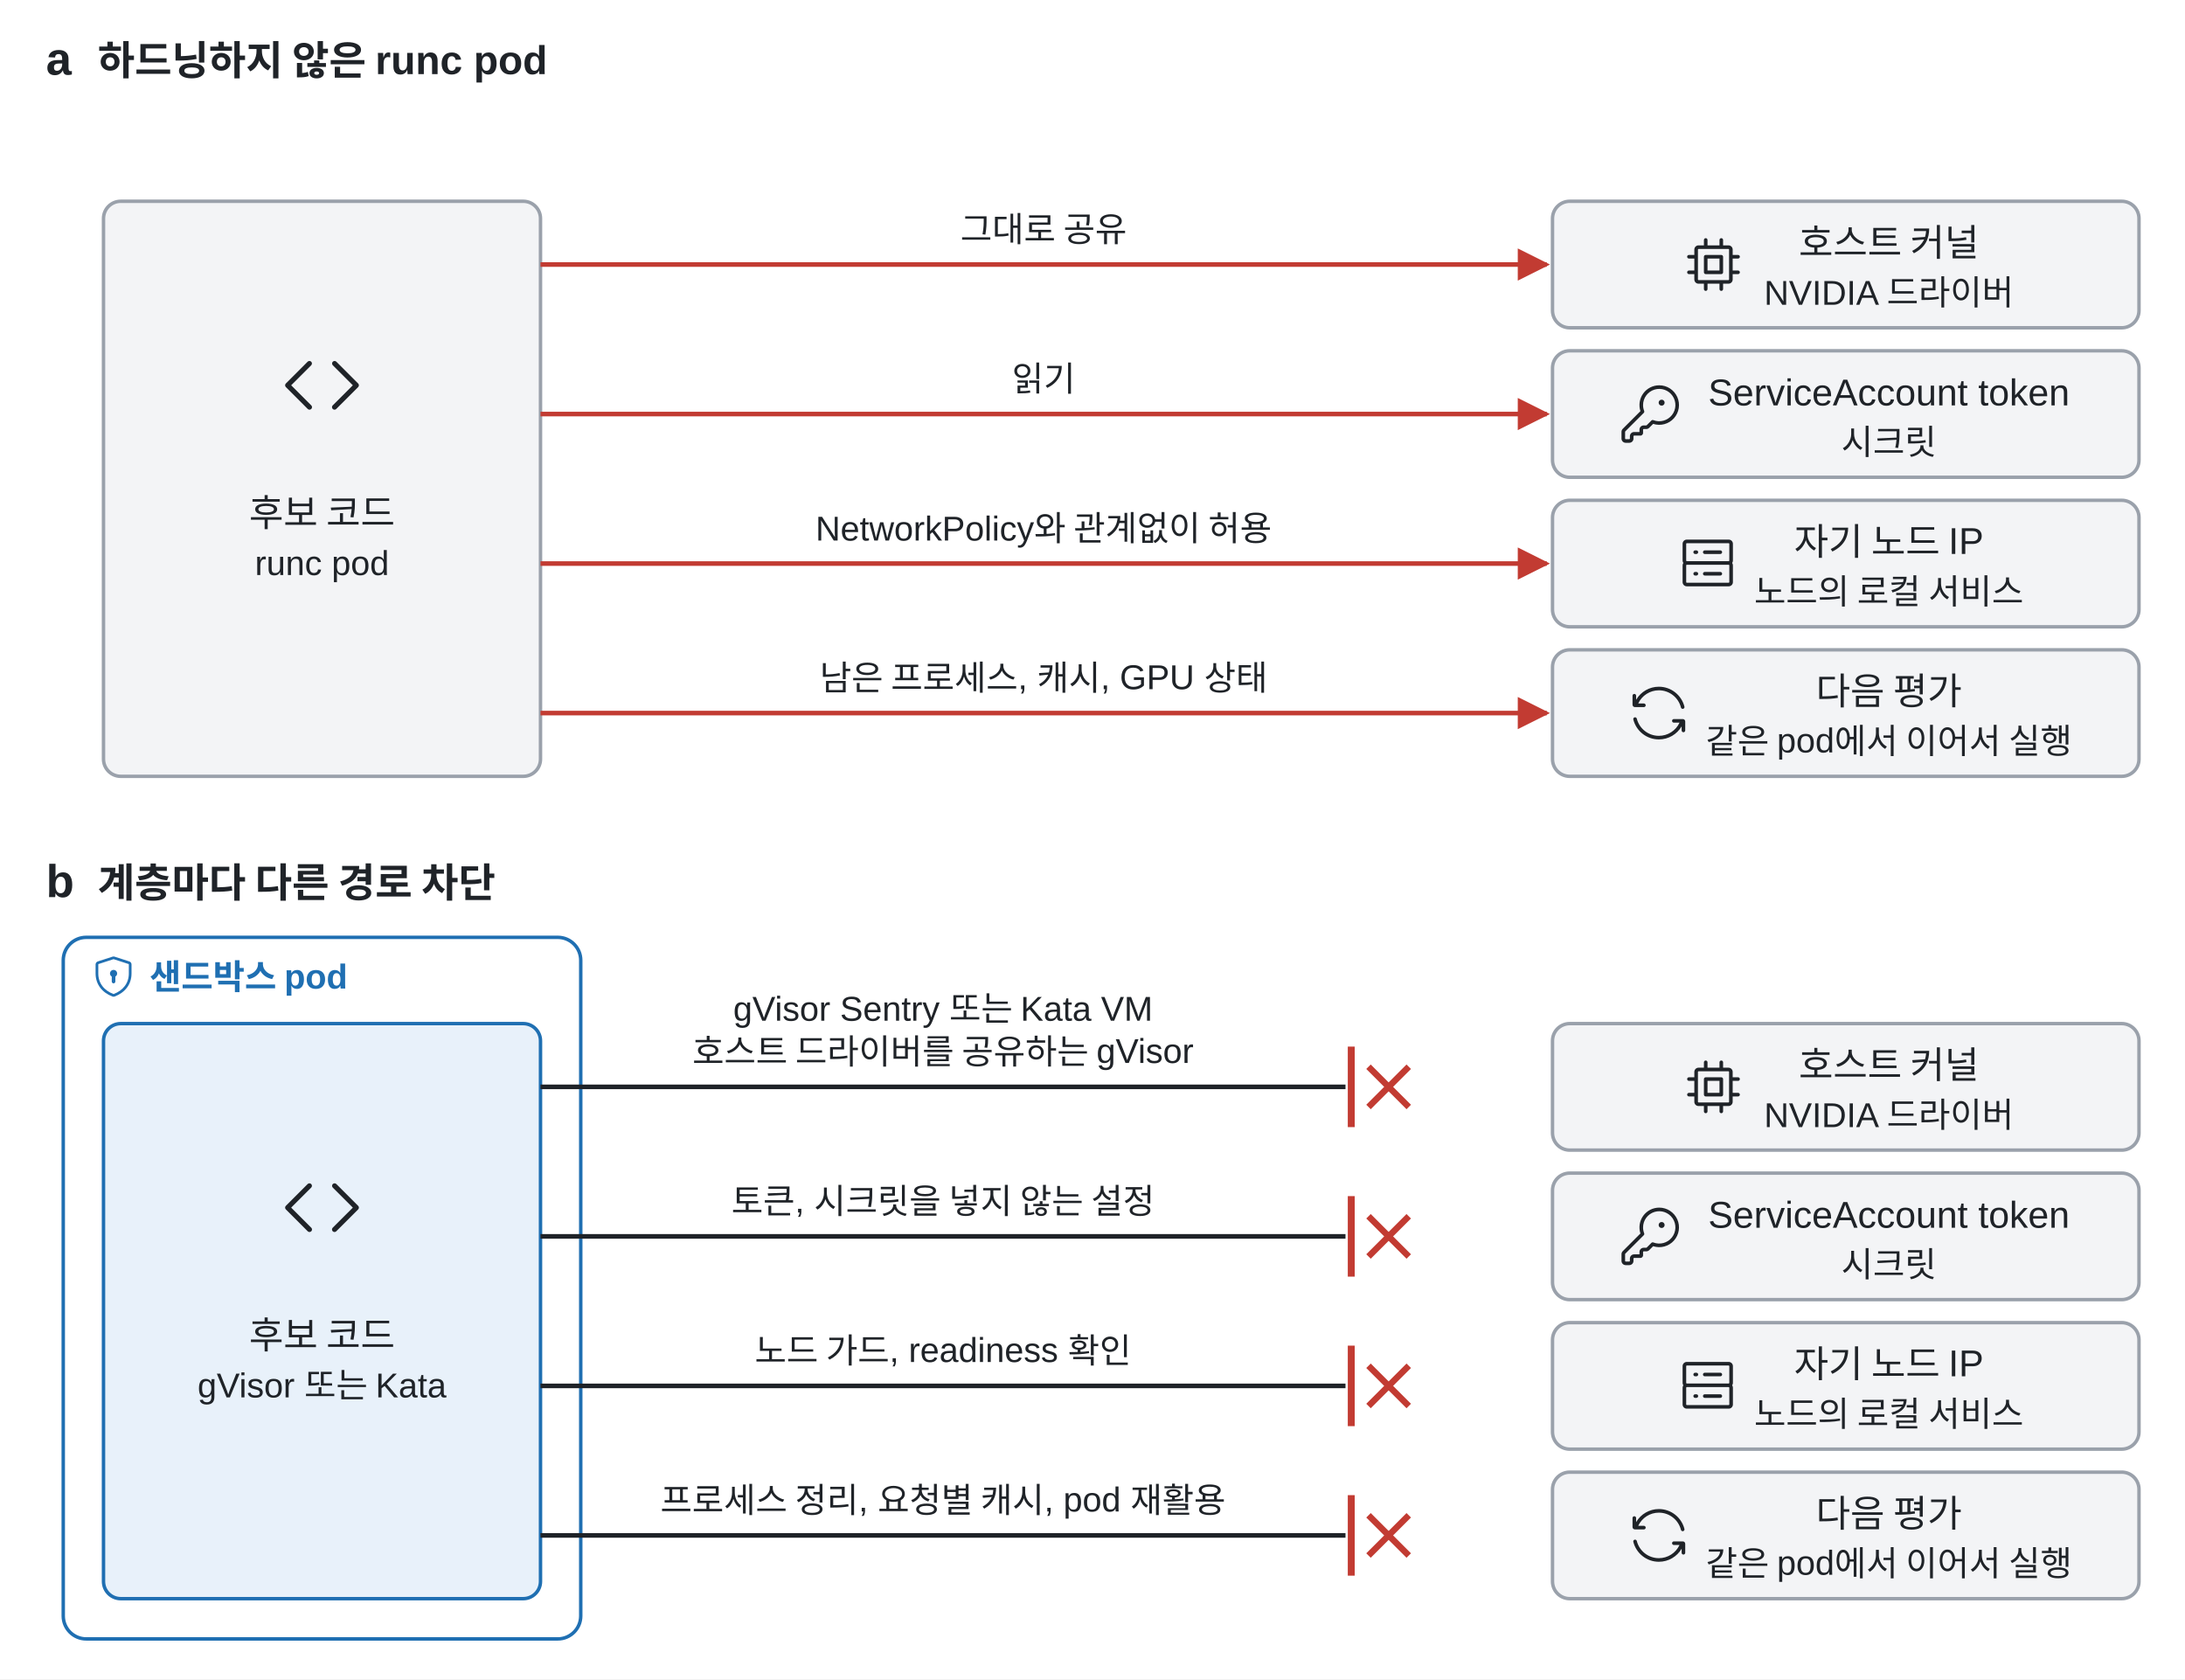
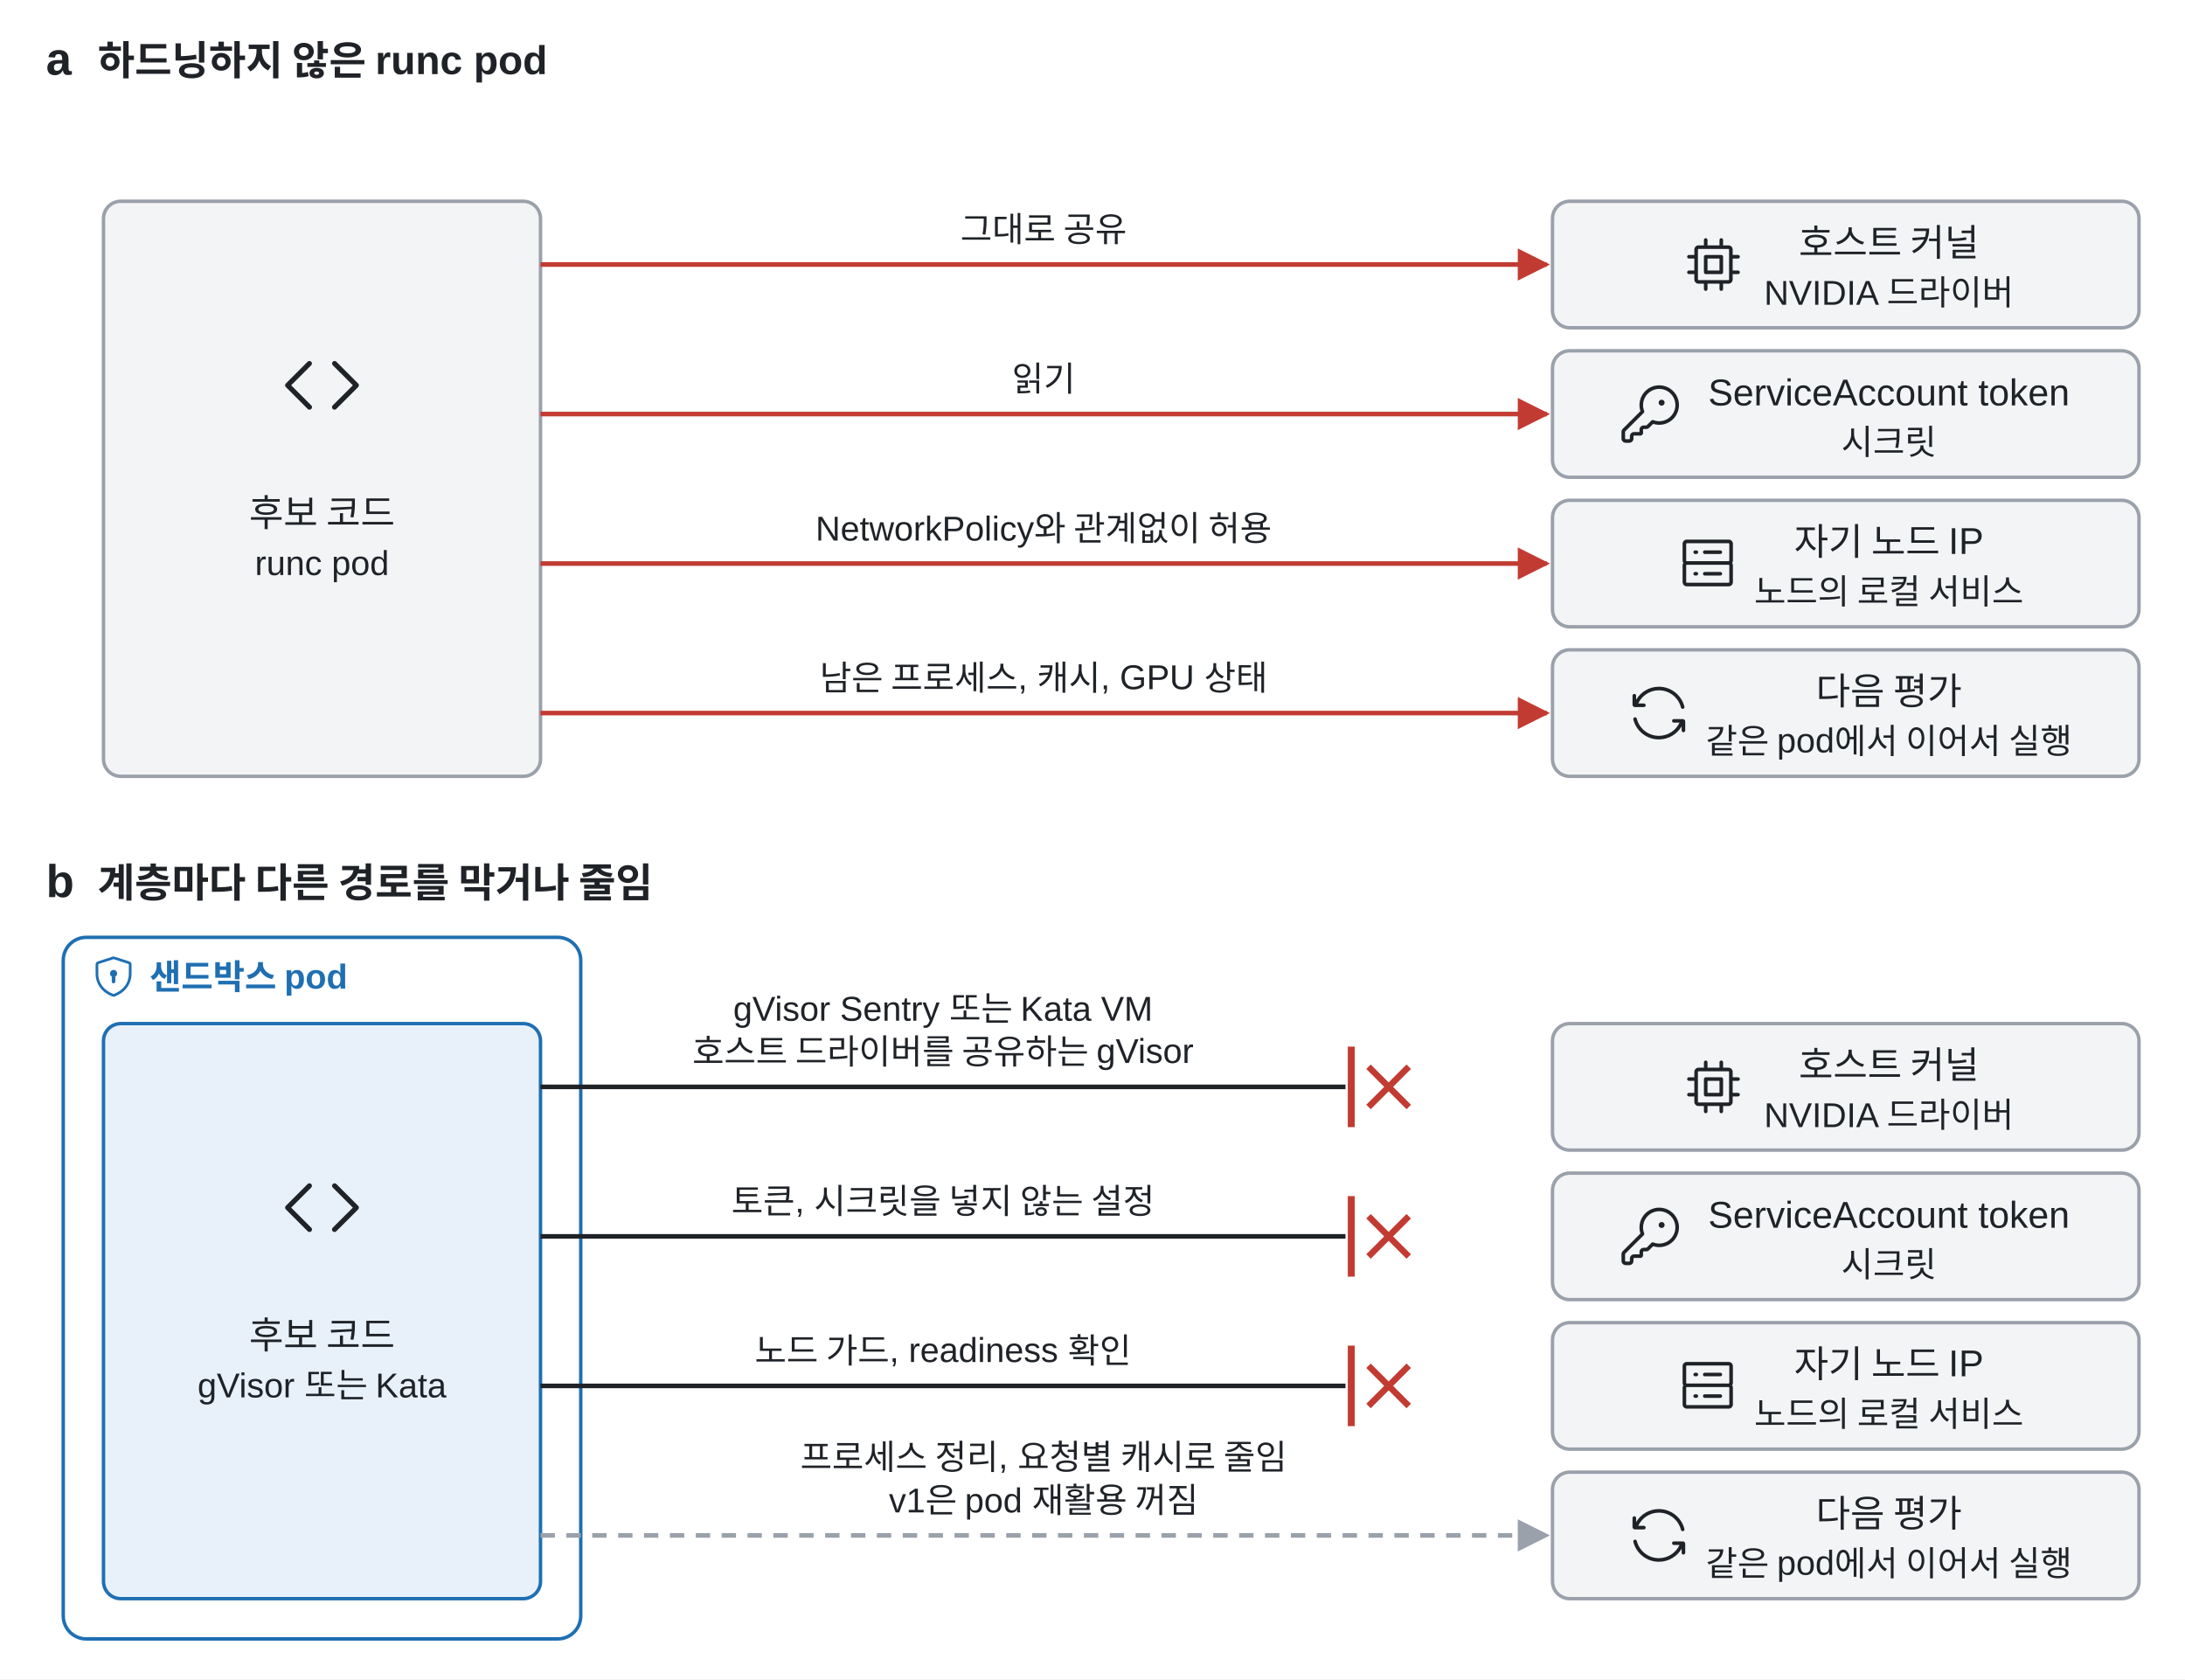
<svg xmlns="http://www.w3.org/2000/svg" width="760px" height="584px" viewBox="0 0 760 584" font-family="Pretendard, 'Apple SD Gothic Neo', 'Noto Sans KR', 'Malgun Gothic', Arial, sans-serif">
  <defs>
    <marker id="head-ink" viewBox="0 0 10 10" refX="9" refY="5" markerWidth="7" markerHeight="7" orient="auto-start-reverse">
      <path d="M0,0 L10,5 L0,10 z" fill="#1F2328" />
    </marker>
    <marker id="head-red" viewBox="0 0 10 10" refX="9" refY="5" markerWidth="7" markerHeight="7" orient="auto-start-reverse">
      <path d="M0,0 L10,5 L0,10 z" fill="#C23B32" />
    </marker>
    <marker id="head-accent" viewBox="0 0 10 10" refX="9" refY="5" markerWidth="7" markerHeight="7" orient="auto-start-reverse">
      <path d="M0,0 L10,5 L0,10 z" fill="#1F6FB2" />
    </marker>
    <marker id="head-muted" viewBox="0 0 10 10" refX="9" refY="5" markerWidth="7" markerHeight="7" orient="auto-start-reverse">
      <path d="M0,0 L10,5 L0,10 z" fill="#9AA1AB" />
    </marker>
  </defs>
  <rect width="100%" height="100%" fill="#FFFFFF" />
  <text x="16" y="26" font-size="16" font-weight="600" fill="#1F2328" text-anchor="start">a</text>
  <text x="34" y="26" font-size="14" font-weight="600" fill="#1F2328" text-anchor="start">하드닝하지 않은 runc pod</text>
  <g id="n:code-a">
    <rect x="36" y="70" width="152" height="200" rx="6" fill="#F3F4F6" stroke="#9AA1AB" stroke-width="1.2" />
  </g>
  <g transform="translate(98.0,120.0) scale(1.166667)" fill="#1F2328">
    <path d="M15.22 4.97a.75.75 0 0 1 1.06 0l6.5 6.5a.75.75 0 0 1 0 1.06l-6.5 6.5a.749.749 0 0 1-1.275-.326.75.75 0 0 1 .215-.734L21.19 12l-5.97-5.97a.75.75 0 0 1 0-1.06m-6.44 0a.75.75 0 0 1 0 1.06L2.81 12l5.97 5.97a.749.749 0 0 1-.326 1.275.75.75 0 0 1-.734-.215l-6.5-6.5a.75.75 0 0 1 0-1.06l6.5-6.5a.75.75 0 0 1 1.06 0" />
  </g>
  <text x="112.0" y="183.0" font-size="13" fill="#1F2328" text-anchor="middle">후보 코드</text>
  <text x="112.0" y="200.0" font-size="12" fill="#1F2328" text-anchor="middle">runc pod</text>
  <g id="n:res0-a">
    <rect x="540" y="70.0" width="204" height="44" rx="6" fill="#F3F4F6" stroke="#9AA1AB" stroke-width="1.2" />
  </g>
  <g transform="translate(586.0,82.0) scale(0.8333333)" fill="#1F2328">
    <path d="M8.75 8h6.5a.75.75 0 0 1 .75.75v6.5a.75.75 0 0 1-.75.75h-6.5a.75.75 0 0 1-.75-.75v-6.5A.75.75 0 0 1 8.75 8m.75 6.5h5v-5h-5Z" />
    <path d="M15.25 1a.75.75 0 0 1 .75.75V4h2.25c.966 0 1.75.784 1.75 1.75V8h2.25a.75.75 0 0 1 0 1.5H20v5h2.25a.75.75 0 0 1 0 1.5H20v2.25A1.75 1.75 0 0 1 18.25 20H16v2.25a.75.75 0 0 1-1.5 0V20h-5v2.25a.75.75 0 0 1-1.5 0V20H5.75A1.75 1.75 0 0 1 4 18.25V16H1.75a.75.75 0 0 1 0-1.5H4v-5H1.75a.75.75 0 0 1 0-1.5H4V5.75C4 4.784 4.784 4 5.75 4H8V1.75a.75.75 0 0 1 1.5 0V4h5V1.75a.75.75 0 0 1 .75-.75m3 17.5a.25.25 0 0 0 .25-.25V5.75a.25.25 0 0 0-.25-.25H5.75a.25.25 0 0 0-.25.25v12.5c0 .138.112.25.25.25Z" />
  </g>
  <text x="657.0" y="89.0" font-size="13" fill="#1F2328" text-anchor="middle">호스트 커널</text>
  <text x="657.0" y="106.0" font-size="12" fill="#1F2328" text-anchor="middle">NVIDIA 드라이버</text>
  <path d="M188,92.0 L538,92.0" fill="none" stroke="#C23B32" stroke-width="1.6" marker-end="url(#head-red)" />
  <text x="363" y="84.0" font-size="12" fill="#1F2328" text-anchor="middle">그대로 공유</text>
  <g id="n:res1-a">
    <rect x="540" y="122.0" width="204" height="44" rx="6" fill="#F3F4F6" stroke="#9AA1AB" stroke-width="1.2" />
  </g>
  <g transform="translate(564.0,134.0) scale(0.8333333)" fill="#1F2328">
    <path d="M16.75 8.5a1.25 1.25 0 1 0 0-2.5 1.25 1.25 0 0 0 0 2.5" />
    <path d="M15.75 0a8.25 8.25 0 1 1-2.541 16.101l-1.636 1.636a1.74 1.74 0 0 1-1.237.513H9.25a.25.25 0 0 0-.25.25v1.448a.88.88 0 0 1-.256.619l-.214.213a.75.75 0 0 1-.545.22H5.25a.25.25 0 0 0-.25.25v1A1.75 1.75 0 0 1 3.25 24h-1.5A1.75 1.75 0 0 1 0 22.25v-2.836c0-.464.185-.908.513-1.236l7.386-7.388A8.25 8.25 0 0 1 15.75 0M9 8.25a6.7 6.7 0 0 0 .463 2.462.75.75 0 0 1-.168.804l-7.722 7.721a.25.25 0 0 0-.073.177v2.836c0 .138.112.25.25.25h1.5a.25.25 0 0 0 .25-.25v-1c0-.966.784-1.75 1.75-1.75H7.5v-1c0-.966.784-1.75 1.75-1.75h1.086a.25.25 0 0 0 .177-.073l1.971-1.972a.75.75 0 0 1 .804-.168A6.75 6.75 0 1 0 9 8.25" />
  </g>
  <text x="657.0" y="141.0" font-size="13" fill="#1F2328" text-anchor="middle">ServiceAccount token</text>
  <text x="657.0" y="158.0" font-size="12" fill="#1F2328" text-anchor="middle">시크릿</text>
  <path d="M188,144.0 L538,144.0" fill="none" stroke="#C23B32" stroke-width="1.6" marker-end="url(#head-red)" />
  <text x="363" y="136.0" font-size="12" fill="#1F2328" text-anchor="middle">읽기</text>
  <g id="n:res2-a">
    <rect x="540" y="174.0" width="204" height="44" rx="6" fill="#F3F4F6" stroke="#9AA1AB" stroke-width="1.2" />
  </g>
  <g transform="translate(584.0,186.0) scale(0.8333333)" fill="#1F2328">
    <path d="M10.75 6.5a.75.75 0 0 0 0 1.5h6.5a.75.75 0 0 0 0-1.5zM6 7.25a.75.75 0 0 1 .75-.75h.5a.75.75 0 0 1 0 1.5h-.5A.75.75 0 0 1 6 7.25m4 9a.75.75 0 0 1 .75-.75h6.5a.75.75 0 0 1 0 1.5h-6.5a.75.75 0 0 1-.75-.75m-3.25-.75a.75.75 0 0 0 0 1.5h.5a.75.75 0 0 0 0-1.5z" />
    <path d="M3.25 2h17.5c.966 0 1.75.784 1.75 1.75v7c0 .372-.116.716-.314 1 .198.284.314.628.314 1v7a1.75 1.75 0 0 1-1.75 1.75H3.25a1.75 1.75 0 0 1-1.75-1.75v-7c0-.358.109-.707.314-1a1.74 1.74 0 0 1-.314-1v-7C1.5 2.784 2.284 2 3.25 2m0 10.5a.25.25 0 0 0-.25.25v7c0 .138.112.25.25.25h17.5a.25.25 0 0 0 .25-.25v-7a.25.25 0 0 0-.25-.25Zm0-1.5h17.5a.25.25 0 0 0 .25-.25v-7a.25.25 0 0 0-.25-.25H3.25a.25.25 0 0 0-.25.25v7c0 .138.112.25.25.25" />
  </g>
  <text x="657.0" y="193.0" font-size="13" fill="#1F2328" text-anchor="middle">자기 노드 IP</text>
  <text x="657.0" y="210.0" font-size="12" fill="#1F2328" text-anchor="middle">노드의 로컬 서비스</text>
  <path d="M188,196.0 L538,196.0" fill="none" stroke="#C23B32" stroke-width="1.6" marker-end="url(#head-red)" />
  <text x="363" y="188.0" font-size="12" fill="#1F2328" text-anchor="middle">NetworkPolicy와 관계없이 허용</text>
  <g id="n:res3-a">
    <rect x="540" y="226.0" width="204" height="44" rx="6" fill="#F3F4F6" stroke="#9AA1AB" stroke-width="1.2" />
  </g>
  <g transform="translate(567.0,238.0) scale(0.8333333)" fill="#1F2328">
    <path d="M3.38 8A9.5 9.5 0 0 1 12 2.5a9.5 9.5 0 0 1 9.215 7.182.75.75 0 1 0 1.456-.364C21.473 4.539 17.15 1 12 1a11 11 0 0 0-9.5 5.452V4.75a.75.75 0 0 0-1.5 0V8.5a1 1 0 0 0 1 1h3.75a.75.75 0 0 0 0-1.5zm-.595 6.318a.75.75 0 0 0-1.455.364C2.527 19.461 6.85 23 12 23c4.052 0 7.592-2.191 9.5-5.451v1.701a.75.75 0 0 0 1.5 0V15.5a1 1 0 0 0-1-1h-3.75a.75.75 0 0 0 0 1.5h2.37A9.5 9.5 0 0 1 12 21.5c-4.446 0-8.181-3.055-9.215-7.182" />
  </g>
  <text x="657.0" y="245.0" font-size="13" fill="#1F2328" text-anchor="middle">다음 평가</text>
  <text x="657.0" y="262.0" font-size="12" fill="#1F2328" text-anchor="middle">같은 pod에서 이어서 실행</text>
  <path d="M188,248.0 L538,248.0" fill="none" stroke="#C23B32" stroke-width="1.6" marker-end="url(#head-red)" />
  <text x="363" y="240.0" font-size="12" fill="#1F2328" text-anchor="middle">남은 프로세스, 캐시, GPU 상태</text>
  <text x="16" y="312" font-size="16" font-weight="600" fill="#1F2328" text-anchor="start">b</text>
-   <text x="34" y="312" font-size="14" font-weight="600" fill="#1F2328" text-anchor="start">계층마다 다른 경로 차단</text>
+   <text x="34" y="312" font-size="14" font-weight="600" fill="#1F2328" text-anchor="start">계층마다 다른 경로를 막거나 줄임</text>
  <rect x="22" y="326" width="180" height="244" rx="8" fill="none" stroke="#1F6FB2" stroke-width="1.2" />
  <g transform="translate(32,332) scale(0.625)" fill="#1F6FB2">
    <path d="M11.46 1.137a1.75 1.75 0 0 1 1.08 0l8.25 2.675A1.75 1.75 0 0 1 22 5.476V10.5c0 6.19-3.77 10.705-9.401 12.83a1.7 1.7 0 0 1-1.198 0C5.771 21.204 2 16.69 2 10.5V5.476c0-.76.49-1.43 1.21-1.664Zm.617 1.426a.25.25 0 0 0-.154 0L3.673 5.24a.25.25 0 0 0-.173.237V10.5c0 5.461 3.28 9.483 8.43 11.426a.2.2 0 0 0 .14 0c5.15-1.943 8.43-5.965 8.43-11.426V5.476a.25.25 0 0 0-.173-.237ZM13 12.232V15a1 1 0 0 1-2 0v-2.768a2 2 0 1 1 2 0" />
  </g>
  <text x="52" y="344" font-size="12" font-weight="600" fill="#1F6FB2" text-anchor="start">샌드박스 pod</text>
  <g id="n:code-b">
    <rect x="36" y="356" width="152" height="200" rx="6" fill="#E8F1FA" stroke="#1F6FB2" stroke-width="1.2" />
  </g>
  <g transform="translate(98.0,406.0) scale(1.166667)" fill="#1F2328">
    <path d="M15.22 4.97a.75.75 0 0 1 1.06 0l6.5 6.5a.75.75 0 0 1 0 1.06l-6.5 6.5a.749.749 0 0 1-1.275-.326.75.75 0 0 1 .215-.734L21.19 12l-5.97-5.97a.75.75 0 0 1 0-1.06m-6.44 0a.75.75 0 0 1 0 1.06L2.81 12l5.97 5.97a.749.749 0 0 1-.326 1.275.75.75 0 0 1-.734-.215l-6.5-6.5a.75.75 0 0 1 0-1.06l6.5-6.5a.75.75 0 0 1 1.06 0" />
  </g>
  <text x="112.0" y="469.0" font-size="13" fill="#1F2328" text-anchor="middle">후보 코드</text>
  <text x="112.0" y="486.0" font-size="12" fill="#1F2328" text-anchor="middle">gVisor 또는 Kata</text>
  <g id="n:res0-b">
    <rect x="540" y="356.0" width="204" height="44" rx="6" fill="#F3F4F6" stroke="#9AA1AB" stroke-width="1.2" />
  </g>
  <g transform="translate(586.0,368.0) scale(0.8333333)" fill="#1F2328">
    <path d="M8.75 8h6.5a.75.75 0 0 1 .75.75v6.5a.75.75 0 0 1-.75.75h-6.5a.75.75 0 0 1-.75-.75v-6.5A.75.75 0 0 1 8.75 8m.75 6.5h5v-5h-5Z" />
    <path d="M15.25 1a.75.75 0 0 1 .75.75V4h2.25c.966 0 1.75.784 1.75 1.75V8h2.25a.75.75 0 0 1 0 1.5H20v5h2.25a.75.75 0 0 1 0 1.5H20v2.25A1.75 1.75 0 0 1 18.25 20H16v2.25a.75.75 0 0 1-1.5 0V20h-5v2.25a.75.75 0 0 1-1.5 0V20H5.75A1.75 1.75 0 0 1 4 18.25V16H1.75a.75.75 0 0 1 0-1.5H4v-5H1.75a.75.75 0 0 1 0-1.5H4V5.75C4 4.784 4.784 4 5.75 4H8V1.75a.75.75 0 0 1 1.5 0V4h5V1.75a.75.75 0 0 1 .75-.75m3 17.5a.25.25 0 0 0 .25-.25V5.75a.25.25 0 0 0-.25-.25H5.75a.25.25 0 0 0-.25.25v12.5c0 .138.112.25.25.25Z" />
  </g>
  <text x="657.0" y="375.0" font-size="13" fill="#1F2328" text-anchor="middle">호스트 커널</text>
  <text x="657.0" y="392.0" font-size="12" fill="#1F2328" text-anchor="middle">NVIDIA 드라이버</text>
  <path d="M188,378.0 L468,378.0" fill="none" stroke="#1F2328" stroke-width="1.6" />
  <path d="M470,364.0 L470,392.0" fill="none" stroke="#C23B32" stroke-width="2.4" />
  <path d="M476,371.0 L490,385.0" fill="none" stroke="#C23B32" stroke-width="2.2" />
  <path d="M476,385.0 L490,371.0" fill="none" stroke="#C23B32" stroke-width="2.2" />
  <text x="328" y="355.0" font-size="12" fill="#1F2328" text-anchor="middle">gVisor Sentry 또는 Kata VM</text>
  <text x="328" y="370.0" font-size="12" fill="#1F2328" text-anchor="middle">호스트 드라이버를 공유하는 gVisor</text>
  <g id="n:res1-b">
    <rect x="540" y="408.0" width="204" height="44" rx="6" fill="#F3F4F6" stroke="#9AA1AB" stroke-width="1.2" />
  </g>
  <g transform="translate(564.0,420.0) scale(0.8333333)" fill="#1F2328">
    <path d="M16.75 8.5a1.25 1.25 0 1 0 0-2.5 1.25 1.25 0 0 0 0 2.5" />
    <path d="M15.75 0a8.25 8.25 0 1 1-2.541 16.101l-1.636 1.636a1.74 1.74 0 0 1-1.237.513H9.25a.25.25 0 0 0-.25.25v1.448a.88.88 0 0 1-.256.619l-.214.213a.75.75 0 0 1-.545.22H5.25a.25.25 0 0 0-.25.25v1A1.75 1.75 0 0 1 3.25 24h-1.5A1.75 1.75 0 0 1 0 22.25v-2.836c0-.464.185-.908.513-1.236l7.386-7.388A8.25 8.25 0 0 1 15.75 0M9 8.25a6.7 6.7 0 0 0 .463 2.462.75.75 0 0 1-.168.804l-7.722 7.721a.25.25 0 0 0-.073.177v2.836c0 .138.112.25.25.25h1.5a.25.25 0 0 0 .25-.25v-1c0-.966.784-1.75 1.75-1.75H7.5v-1c0-.966.784-1.75 1.75-1.75h1.086a.25.25 0 0 0 .177-.073l1.971-1.972a.75.75 0 0 1 .804-.168A6.75 6.75 0 1 0 9 8.25" />
  </g>
  <text x="657.0" y="427.0" font-size="13" fill="#1F2328" text-anchor="middle">ServiceAccount token</text>
  <text x="657.0" y="444.0" font-size="12" fill="#1F2328" text-anchor="middle">시크릿</text>
  <path d="M188,430.0 L468,430.0" fill="none" stroke="#1F2328" stroke-width="1.6" />
  <path d="M470,416.0 L470,444.0" fill="none" stroke="#C23B32" stroke-width="2.4" />
  <path d="M476,423.0 L490,437.0" fill="none" stroke="#C23B32" stroke-width="2.2" />
  <path d="M476,437.0 L490,423.0" fill="none" stroke="#C23B32" stroke-width="2.2" />
  <text x="328" y="422.0" font-size="12" fill="#1F2328" text-anchor="middle">토큰, 시크릿을 넣지 않는 설정</text>
  <g id="n:res2-b">
    <rect x="540" y="460.0" width="204" height="44" rx="6" fill="#F3F4F6" stroke="#9AA1AB" stroke-width="1.2" />
  </g>
  <g transform="translate(584.0,472.0) scale(0.8333333)" fill="#1F2328">
    <path d="M10.75 6.5a.75.75 0 0 0 0 1.5h6.5a.75.75 0 0 0 0-1.5zM6 7.25a.75.75 0 0 1 .75-.75h.5a.75.75 0 0 1 0 1.5h-.5A.75.75 0 0 1 6 7.25m4 9a.75.75 0 0 1 .75-.75h6.5a.75.75 0 0 1 0 1.5h-6.5a.75.75 0 0 1-.75-.75m-3.25-.75a.75.75 0 0 0 0 1.5h.5a.75.75 0 0 0 0-1.5z" />
    <path d="M3.25 2h17.5c.966 0 1.75.784 1.75 1.75v7c0 .372-.116.716-.314 1 .198.284.314.628.314 1v7a1.75 1.75 0 0 1-1.75 1.75H3.25a1.75 1.75 0 0 1-1.75-1.75v-7c0-.358.109-.707.314-1a1.74 1.74 0 0 1-.314-1v-7C1.5 2.784 2.284 2 3.25 2m0 10.5a.25.25 0 0 0-.25.25v7c0 .138.112.25.25.25h17.5a.25.25 0 0 0 .25-.25v-7a.25.25 0 0 0-.25-.25Zm0-1.5h17.5a.25.25 0 0 0 .25-.25v-7a.25.25 0 0 0-.25-.25H3.25a.25.25 0 0 0-.25.25v7c0 .138.112.25.25.25" />
  </g>
  <text x="657.0" y="479.0" font-size="13" fill="#1F2328" text-anchor="middle">자기 노드 IP</text>
  <text x="657.0" y="496.0" font-size="12" fill="#1F2328" text-anchor="middle">노드의 로컬 서비스</text>
  <path d="M188,482.0 L468,482.0" fill="none" stroke="#1F2328" stroke-width="1.6" />
  <path d="M470,468.0 L470,496.0" fill="none" stroke="#C23B32" stroke-width="2.4" />
  <path d="M476,475.0 L490,489.0" fill="none" stroke="#C23B32" stroke-width="2.2" />
  <path d="M476,489.0 L490,475.0" fill="none" stroke="#C23B32" stroke-width="2.2" />
  <text x="328" y="474.0" font-size="12" fill="#1F2328" text-anchor="middle">노드 가드, readiness 확인</text>
  <g id="n:res3-b">
    <rect x="540" y="512.0" width="204" height="44" rx="6" fill="#F3F4F6" stroke="#9AA1AB" stroke-width="1.2" />
  </g>
  <g transform="translate(567.0,524.0) scale(0.8333333)" fill="#1F2328">
    <path d="M3.38 8A9.5 9.5 0 0 1 12 2.5a9.5 9.5 0 0 1 9.215 7.182.75.75 0 1 0 1.456-.364C21.473 4.539 17.15 1 12 1a11 11 0 0 0-9.5 5.452V4.75a.75.75 0 0 0-1.5 0V8.5a1 1 0 0 0 1 1h3.75a.75.75 0 0 0 0-1.5zm-.595 6.318a.75.75 0 0 0-1.455.364C2.527 19.461 6.85 23 12 23c4.052 0 7.592-2.191 9.5-5.451v1.701a.75.75 0 0 0 1.5 0V15.5a1 1 0 0 0-1-1h-3.75a.75.75 0 0 0 0 1.5h2.37A9.5 9.5 0 0 1 12 21.5c-4.446 0-8.181-3.055-9.215-7.182" />
  </g>
  <text x="657.0" y="531.0" font-size="13" fill="#1F2328" text-anchor="middle">다음 평가</text>
  <text x="657.0" y="548.0" font-size="12" fill="#1F2328" text-anchor="middle">같은 pod에서 이어서 실행</text>
-   <path d="M188,534.0 L468,534.0" fill="none" stroke="#1F2328" stroke-width="1.6" />
-   <path d="M470,520.0 L470,548.0" fill="none" stroke="#C23B32" stroke-width="2.4" />
-   <path d="M476,527.0 L490,541.0" fill="none" stroke="#C23B32" stroke-width="2.2" />
-   <path d="M476,541.0 L490,527.0" fill="none" stroke="#C23B32" stroke-width="2.2" />
-   <text x="328" y="526.0" font-size="12" fill="#1F2328" text-anchor="middle">프로세스 정리, 요청별 캐시, pod 재활용</text>
+   <path d="M188,534.0 L538,534.0" fill="none" stroke="#9AA1AB" stroke-width="1.6" stroke-dasharray="5 4" marker-end="url(#head-muted)" />
+   <text x="363" y="511.0" font-size="12" fill="#1F2328" text-anchor="middle">프로세스 정리, 요청별 캐시로 줄임</text>
+   <text x="363" y="526.0" font-size="12" fill="#1F2328" text-anchor="middle">v1은 pod 재활용 꺼짐</text>
</svg>
